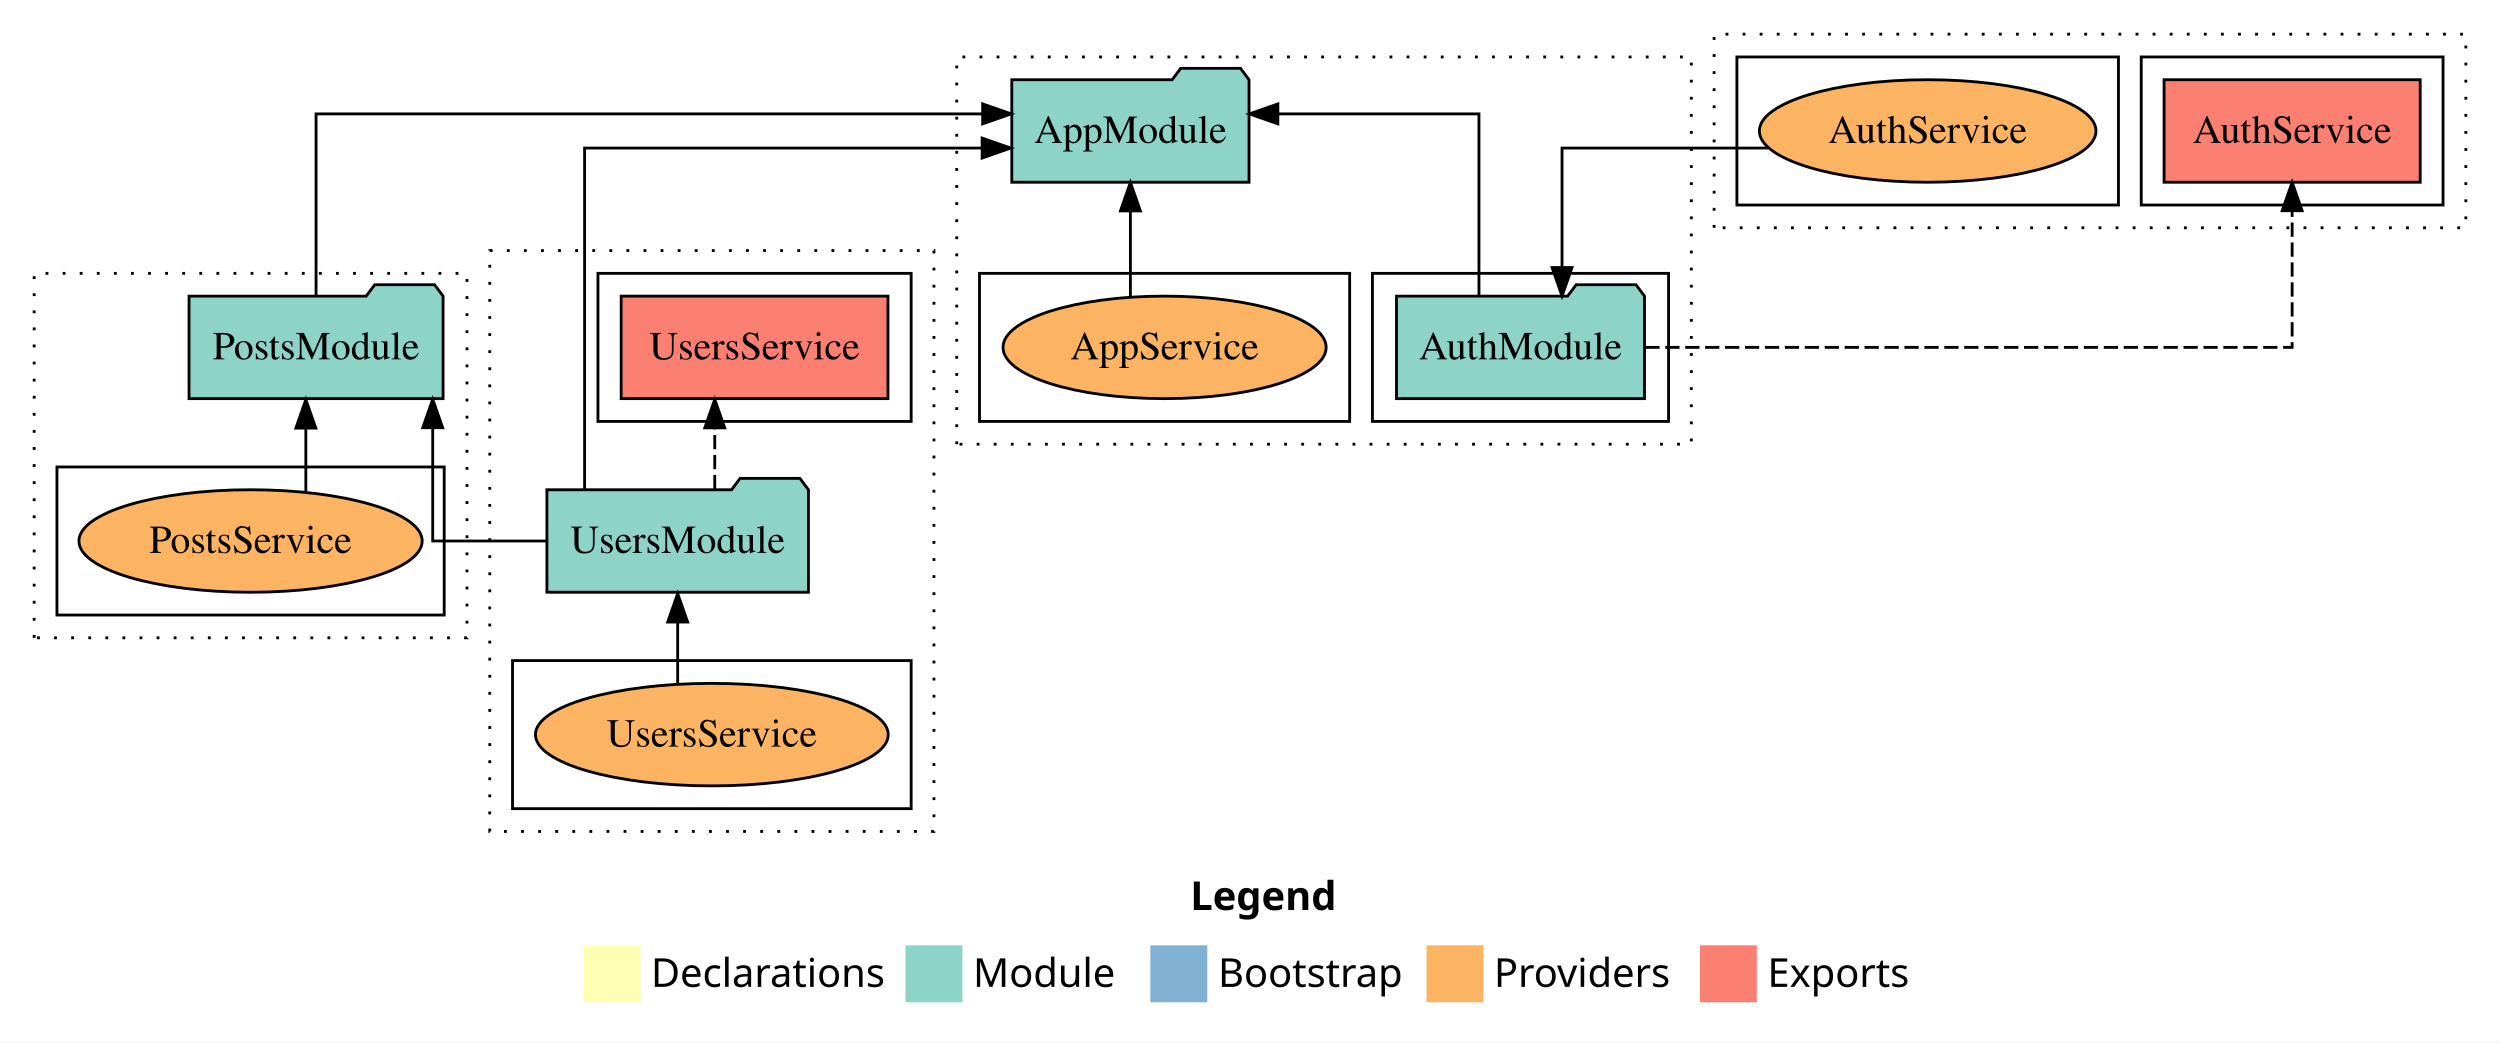
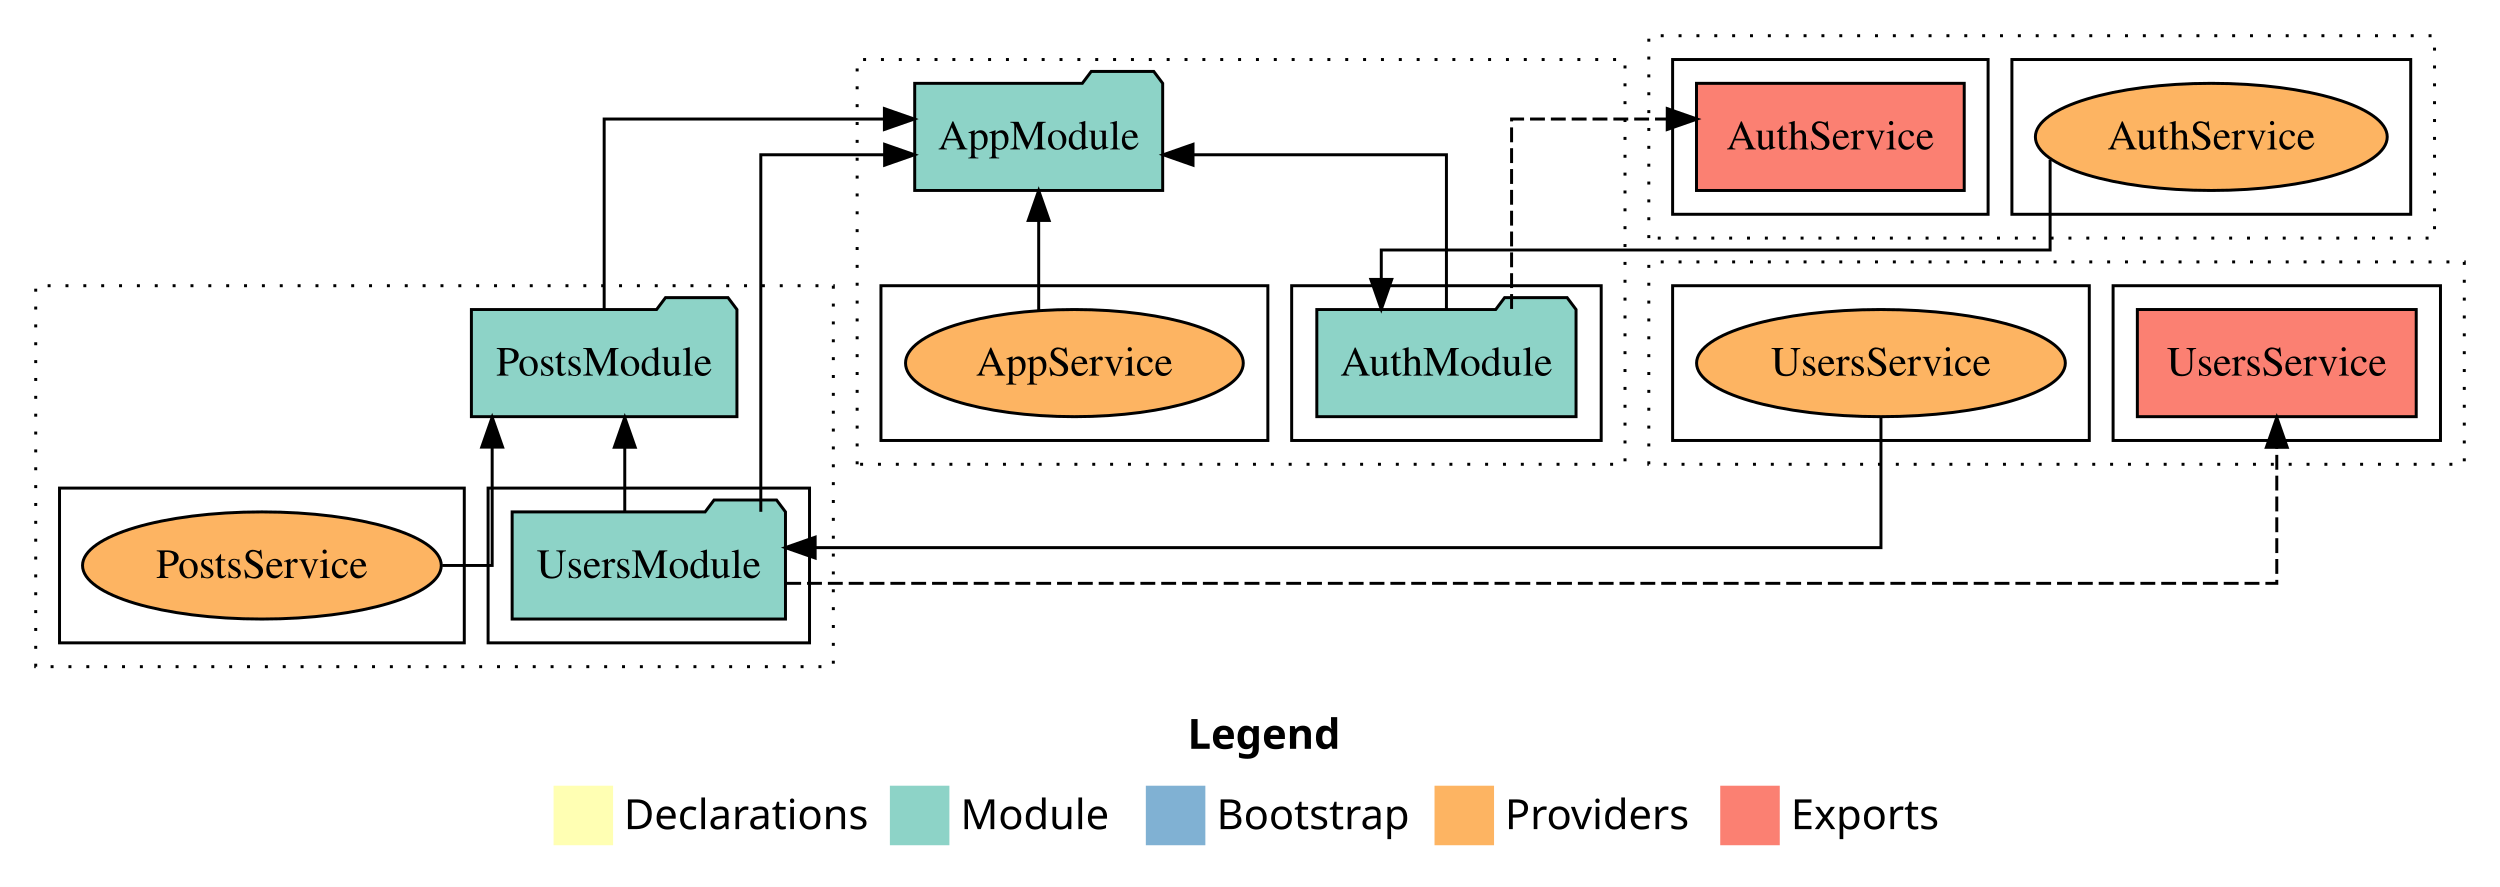
- <svg xmlns="http://www.w3.org/2000/svg" width="878pt" height="366pt" viewBox="0.00 0.00 878.00 366.00">
-   <g id="graph0" class="graph" transform="scale(1 1) rotate(0) translate(4 362)">
-     <polygon fill="white" stroke="transparent" points="-4,4 -4,-362 874,-362 874,4 -4,4" />
-     <text text-anchor="start" x="414.01" y="-42.4" font-family="Times-12" font-weight="bold" font-size="14.00">Legend</text>
-     <polygon fill="#ffffb3" stroke="transparent" points="201,-10 201,-30 221,-30 221,-10 201,-10" />
-     <text text-anchor="start" x="224.63" y="-15.4" font-family="Times-12" font-size="14.00">  Declarations</text>
-     <polygon fill="#8dd3c7" stroke="transparent" points="314,-10 314,-30 334,-30 334,-10 314,-10" />
-     <text text-anchor="start" x="337.73" y="-15.4" font-family="Times-12" font-size="14.00">  Module</text>
-     <polygon fill="#80b1d3" stroke="transparent" points="400,-10 400,-30 420,-30 420,-10 400,-10" />
-     <text text-anchor="start" x="423.78" y="-15.4" font-family="Times-12" font-size="14.00">  Bootstrap</text>
-     <polygon fill="#fdb462" stroke="transparent" points="497,-10 497,-30 517,-30 517,-10 497,-10" />
-     <text text-anchor="start" x="520.67" y="-15.4" font-family="Times-12" font-size="14.00">  Providers</text>
-     <polygon fill="#fb8072" stroke="transparent" points="593,-10 593,-30 613,-30 613,-10 593,-10" />
-     <text text-anchor="start" x="616.73" y="-15.4" font-family="Times-12" font-size="14.00">  Exports</text>
+ <svg xmlns="http://www.w3.org/2000/svg" width="840pt" height="298pt" viewBox="0.00 0.00 840.00 298.00">
+   <g id="graph0" class="graph" transform="scale(1 1) rotate(0) translate(4 294)">
+     <polygon fill="white" stroke="transparent" points="-4,4 -4,-294 836,-294 836,4 -4,4" />
+     <text text-anchor="start" x="395.01" y="-42.4" font-family="Times-12" font-weight="bold" font-size="14.00">Legend</text>
+     <polygon fill="#ffffb3" stroke="transparent" points="182,-10 182,-30 202,-30 202,-10 182,-10" />
+     <text text-anchor="start" x="205.63" y="-15.4" font-family="Times-12" font-size="14.00">  Declarations</text>
+     <polygon fill="#8dd3c7" stroke="transparent" points="295,-10 295,-30 315,-30 315,-10 295,-10" />
+     <text text-anchor="start" x="318.73" y="-15.4" font-family="Times-12" font-size="14.00">  Module</text>
+     <polygon fill="#80b1d3" stroke="transparent" points="381,-10 381,-30 401,-30 401,-10 381,-10" />
+     <text text-anchor="start" x="404.78" y="-15.4" font-family="Times-12" font-size="14.00">  Bootstrap</text>
+     <polygon fill="#fdb462" stroke="transparent" points="478,-10 478,-30 498,-30 498,-10 478,-10" />
+     <text text-anchor="start" x="501.67" y="-15.4" font-family="Times-12" font-size="14.00">  Providers</text>
+     <polygon fill="#fb8072" stroke="transparent" points="574,-10 574,-30 594,-30 594,-10 574,-10" />
+     <text text-anchor="start" x="597.73" y="-15.4" font-family="Times-12" font-size="14.00">  Exports</text>
+     <g id="clust13" class="cluster">
+       <polygon fill="none" stroke="black" stroke-dasharray="1,5" points="8,-70 8,-198 276,-198 276,-70 8,-70" />
+     </g>
+     <g id="clust18" class="cluster">
+       <polygon fill="none" stroke="black" points="16,-78 16,-130 152,-130 152,-78 16,-78" />
+     </g>
+     <g id="clust15" class="cluster">
+       <polygon fill="none" stroke="black" points="160,-78 160,-130 268,-130 268,-78 160,-78" />
+     </g>
+     <g id="clust1" class="cluster">
+       <polygon fill="none" stroke="black" stroke-dasharray="1,5" points="284,-138 284,-274 542,-274 542,-138 284,-138" />
+     </g>
+     <g id="clust3" class="cluster">
+       <polygon fill="none" stroke="black" points="430,-146 430,-198 534,-198 534,-146 430,-146" />
+     </g>
+     <g id="clust6" class="cluster">
+       <polygon fill="none" stroke="black" points="292,-146 292,-198 422,-198 422,-146 292,-146" />
+     </g>
    <g id="clust19" class="cluster">
-       <polygon fill="none" stroke="black" stroke-dasharray="1,5" points="168,-70 168,-274 324,-274 324,-70 168,-70" />
+       <polygon fill="none" stroke="black" stroke-dasharray="1,5" points="550,-138 550,-206 824,-206 824,-138 550,-138" />
    </g>
    <g id="clust22" class="cluster">
-       <polygon fill="none" stroke="black" points="206,-214 206,-266 316,-266 316,-214 206,-214" />
+       <polygon fill="none" stroke="black" points="706,-146 706,-198 816,-198 816,-146 706,-146" />
    </g>
    <g id="clust24" class="cluster">
-       <polygon fill="none" stroke="black" points="176,-78 176,-130 316,-130 316,-78 176,-78" />
-     </g>
-     <g id="clust13" class="cluster">
-       <polygon fill="none" stroke="black" stroke-dasharray="1,5" points="8,-138 8,-266 160,-266 160,-138 8,-138" />
-     </g>
-     <g id="clust18" class="cluster">
-       <polygon fill="none" stroke="black" points="16,-146 16,-198 152,-198 152,-146 16,-146" />
-     </g>
-     <g id="clust1" class="cluster">
-       <polygon fill="none" stroke="black" stroke-dasharray="1,5" points="332,-206 332,-342 590,-342 590,-206 332,-206" />
-     </g>
-     <g id="clust3" class="cluster">
-       <polygon fill="none" stroke="black" points="478,-214 478,-266 582,-266 582,-214 478,-214" />
-     </g>
-     <g id="clust6" class="cluster">
-       <polygon fill="none" stroke="black" points="340,-214 340,-266 470,-266 470,-214 340,-214" />
+       <polygon fill="none" stroke="black" points="558,-146 558,-198 698,-198 698,-146 558,-146" />
    </g>
    <g id="clust7" class="cluster">
-       <polygon fill="none" stroke="black" stroke-dasharray="1,5" points="598,-282 598,-350 862,-350 862,-282 598,-282" />
+       <polygon fill="none" stroke="black" stroke-dasharray="1,5" points="550,-214 550,-282 814,-282 814,-214 550,-214" />
+     </g>
+     <g id="clust12" class="cluster">
+       <polygon fill="none" stroke="black" points="672,-222 672,-274 806,-274 806,-222 672,-222" />
    </g>
    <g id="clust10" class="cluster">
-       <polygon fill="none" stroke="black" points="748,-290 748,-342 854,-342 854,-290 748,-290" />
-     </g>
-     <g id="clust12" class="cluster">
-       <polygon fill="none" stroke="black" points="606,-290 606,-342 740,-342 740,-290 606,-290" />
+       <polygon fill="none" stroke="black" points="558,-222 558,-274 664,-274 664,-222 558,-222" />
    </g>
    <g id="node1" class="node">
-       <polygon fill="#8dd3c7" stroke="black" points="573.55,-258 570.55,-262 549.55,-262 546.55,-258 486.45,-258 486.45,-222 573.55,-222 573.55,-258" />
-       <text text-anchor="middle" x="530" y="-235.8" font-family="Times,serif" font-size="14.00">AuthModule</text>
+       <polygon fill="#8dd3c7" stroke="black" points="525.55,-190 522.55,-194 501.55,-194 498.55,-190 438.45,-190 438.45,-154 525.55,-154 525.55,-190" />
+       <text text-anchor="middle" x="482" y="-167.8" font-family="Times,serif" font-size="14.00">AuthModule</text>
    </g>
    <g id="node4" class="node">
-       <polygon fill="#8dd3c7" stroke="black" points="434.66,-334 431.66,-338 410.66,-338 407.66,-334 351.34,-334 351.34,-298 434.66,-298 434.66,-334" />
-       <text text-anchor="middle" x="393" y="-311.8" font-family="Times,serif" font-size="14.00">AppModule</text>
+       <polygon fill="#8dd3c7" stroke="black" points="386.66,-266 383.66,-270 362.66,-270 359.66,-266 303.34,-266 303.34,-230 386.66,-230 386.66,-266" />
+       <text text-anchor="middle" x="345" y="-243.8" font-family="Times,serif" font-size="14.00">AppModule</text>
    </g>
    <g id="edge1" class="edge">
-       <path fill="none" stroke="black" d="M515.41,-258.2C515.41,-282.36 515.41,-322 515.41,-322 515.41,-322 444.78,-322 444.78,-322" />
-       <polygon fill="black" stroke="black" points="444.78,-318.5 434.78,-322 444.78,-325.5 444.78,-318.5" />
+       <path fill="none" stroke="black" d="M482,-190.03C482,-210.77 482,-242 482,-242 482,-242 396.85,-242 396.85,-242" />
+       <polygon fill="black" stroke="black" points="396.85,-238.5 386.85,-242 396.85,-245.5 396.85,-238.5" />
    </g>
    <g id="node6" class="node">
-       <polygon fill="#fb8072" stroke="black" points="845.98,-334 756.02,-334 756.02,-298 845.98,-298 845.98,-334" />
-       <text text-anchor="middle" x="801" y="-311.8" font-family="Times,serif" font-size="14.00">AuthService </text>
+       <polygon fill="#fb8072" stroke="black" points="655.98,-266 566.02,-266 566.02,-230 655.98,-230 655.98,-266" />
+       <text text-anchor="middle" x="611" y="-243.8" font-family="Times,serif" font-size="14.00">AuthService </text>
    </g>
    <g id="edge5" class="edge">
-       <path fill="none" stroke="black" stroke-dasharray="5,2" d="M573.84,-240C650.54,-240 801,-240 801,-240 801,-240 801,-287.99 801,-287.99" />
-       <polygon fill="black" stroke="black" points="797.5,-287.99 801,-297.99 804.5,-287.99 797.5,-287.99" />
+       <path fill="none" stroke="black" stroke-dasharray="5,2" d="M503.89,-190.2C503.89,-214.36 503.89,-254 503.89,-254 503.89,-254 556.19,-254 556.19,-254" />
+       <polygon fill="black" stroke="black" points="556.2,-257.5 566.19,-254 556.19,-250.5 556.2,-257.5" />
    </g>
    <g id="node2" class="node">
-       <polygon fill="#8dd3c7" stroke="black" points="151.61,-258 148.61,-262 127.61,-262 124.61,-258 62.39,-258 62.39,-222 151.61,-222 151.61,-258" />
-       <text text-anchor="middle" x="107" y="-235.8" font-family="Times,serif" font-size="14.00">PostsModule</text>
+       <polygon fill="#8dd3c7" stroke="black" points="243.61,-190 240.61,-194 219.61,-194 216.61,-190 154.39,-190 154.39,-154 243.61,-154 243.61,-190" />
+       <text text-anchor="middle" x="199" y="-167.8" font-family="Times,serif" font-size="14.00">PostsModule</text>
    </g>
    <g id="edge2" class="edge">
-       <path fill="none" stroke="black" d="M107,-258.2C107,-282.36 107,-322 107,-322 107,-322 341.11,-322 341.11,-322" />
-       <polygon fill="black" stroke="black" points="341.11,-325.5 351.11,-322 341.11,-318.5 341.11,-325.5" />
+       <path fill="none" stroke="black" d="M199,-190.2C199,-214.36 199,-254 199,-254 199,-254 293.16,-254 293.16,-254" />
+       <polygon fill="black" stroke="black" points="293.16,-257.5 303.16,-254 293.16,-250.5 293.16,-257.5" />
    </g>
    <g id="node3" class="node">
-       <polygon fill="#8dd3c7" stroke="black" points="279.92,-190 276.92,-194 255.92,-194 252.92,-190 188.08,-190 188.08,-154 279.92,-154 279.92,-190" />
-       <text text-anchor="middle" x="234" y="-167.8" font-family="Times,serif" font-size="14.00">UsersModule</text>
+       <polygon fill="#8dd3c7" stroke="black" points="259.92,-122 256.92,-126 235.92,-126 232.92,-122 168.08,-122 168.08,-86 259.92,-86 259.92,-122" />
+       <text text-anchor="middle" x="214" y="-99.8" font-family="Times,serif" font-size="14.00">UsersModule</text>
    </g>
    <g id="edge7" class="edge">
-       <path fill="none" stroke="black" d="M188.21,-172C167.67,-172 147.97,-172 147.97,-172 147.97,-172 147.97,-211.78 147.97,-211.78" />
-       <polygon fill="black" stroke="black" points="144.47,-211.78 147.97,-221.78 151.47,-211.78 144.47,-211.78" />
+       <path fill="none" stroke="black" d="M205.92,-122.22C205.92,-122.22 205.92,-143.73 205.92,-143.73" />
+       <polygon fill="black" stroke="black" points="202.42,-143.73 205.92,-153.73 209.42,-143.73 202.42,-143.73" />
    </g>
    <g id="edge3" class="edge">
-       <path fill="none" stroke="black" d="M201.31,-190.04C201.31,-227.45 201.31,-310 201.31,-310 201.31,-310 340.93,-310 340.93,-310" />
-       <polygon fill="black" stroke="black" points="340.93,-313.5 350.93,-310 340.93,-306.5 340.93,-313.5" />
+       <path fill="none" stroke="black" d="M251.63,-122.04C251.63,-159.45 251.63,-242 251.63,-242 251.63,-242 293.23,-242 293.23,-242" />
+       <polygon fill="black" stroke="black" points="293.23,-245.5 303.23,-242 293.23,-238.5 293.23,-245.5" />
    </g>
    <g id="node9" class="node">
-       <polygon fill="#fb8072" stroke="black" points="307.85,-258 214.15,-258 214.15,-222 307.85,-222 307.85,-258" />
-       <text text-anchor="middle" x="261" y="-235.8" font-family="Times,serif" font-size="14.00">UsersService </text>
+       <polygon fill="#fb8072" stroke="black" points="807.85,-190 714.15,-190 714.15,-154 807.85,-154 807.85,-190" />
+       <text text-anchor="middle" x="761" y="-167.8" font-family="Times,serif" font-size="14.00">UsersService </text>
    </g>
    <g id="edge9" class="edge">
-       <path fill="none" stroke="black" stroke-dasharray="5,2" d="M247.02,-190.22C247.02,-190.22 247.02,-211.73 247.02,-211.73" />
-       <polygon fill="black" stroke="black" points="243.52,-211.73 247.02,-221.73 250.52,-211.73 243.52,-211.73" />
+       <path fill="none" stroke="black" stroke-dasharray="5,2" d="M260.17,-98C392.04,-98 761,-98 761,-98 761,-98 761,-143.71 761,-143.71" />
+       <polygon fill="black" stroke="black" points="757.5,-143.71 761,-153.71 764.5,-143.71 757.5,-143.71" />
    </g>
    <g id="node5" class="node">
-       <ellipse fill="#fdb462" stroke="black" cx="405" cy="-240" rx="56.74" ry="18" />
-       <text text-anchor="middle" x="405" y="-235.8" font-family="Times,serif" font-size="14.00">AppService</text>
+       <ellipse fill="#fdb462" stroke="black" cx="357" cy="-172" rx="56.74" ry="18" />
+       <text text-anchor="middle" x="357" y="-167.8" font-family="Times,serif" font-size="14.00">AppService</text>
    </g>
    <g id="edge4" class="edge">
-       <path fill="none" stroke="black" d="M393,-257.63C393,-257.63 393,-287.94 393,-287.94" />
-       <polygon fill="black" stroke="black" points="389.5,-287.94 393,-297.94 396.5,-287.94 389.5,-287.94" />
+       <path fill="none" stroke="black" d="M345,-189.63C345,-189.63 345,-219.94 345,-219.94" />
+       <polygon fill="black" stroke="black" points="341.5,-219.94 345,-229.94 348.5,-219.94 341.5,-219.94" />
    </g>
    <g id="node7" class="node">
-       <ellipse fill="#fdb462" stroke="black" cx="673" cy="-316" rx="59.11" ry="18" />
-       <text text-anchor="middle" x="673" y="-311.8" font-family="Times,serif" font-size="14.00">AuthService</text>
+       <ellipse fill="#fdb462" stroke="black" cx="739" cy="-248" rx="59.11" ry="18" />
+       <text text-anchor="middle" x="739" y="-243.8" font-family="Times,serif" font-size="14.00">AuthService</text>
    </g>
    <g id="edge6" class="edge">
-       <path fill="none" stroke="black" d="M617.05,-310C582.45,-310 544.59,-310 544.59,-310 544.59,-310 544.59,-268.03 544.59,-268.03" />
-       <polygon fill="black" stroke="black" points="548.09,-268.03 544.59,-258.03 541.09,-268.03 548.09,-268.03" />
+       <path fill="none" stroke="black" d="M684.84,-240.31C684.84,-229.21 684.84,-210 684.84,-210 684.84,-210 460.11,-210 460.11,-210 460.11,-210 460.11,-200.11 460.11,-200.11" />
+       <polygon fill="black" stroke="black" points="463.61,-200.11 460.11,-190.11 456.61,-200.11 463.61,-200.11" />
    </g>
    <g id="node8" class="node">
-       <ellipse fill="#fdb462" stroke="black" cx="84" cy="-172" rx="60.27" ry="18" />
-       <text text-anchor="middle" x="84" y="-167.8" font-family="Times,serif" font-size="14.00">PostsService</text>
+       <ellipse fill="#fdb462" stroke="black" cx="84" cy="-104" rx="60.27" ry="18" />
+       <text text-anchor="middle" x="84" y="-99.8" font-family="Times,serif" font-size="14.00">PostsService</text>
    </g>
    <g id="edge8" class="edge">
-       <path fill="none" stroke="black" d="M103.41,-189.16C103.41,-189.16 103.41,-211.65 103.41,-211.65" />
-       <polygon fill="black" stroke="black" points="99.91,-211.65 103.41,-221.65 106.91,-211.65 99.91,-211.65" />
+       <path fill="none" stroke="black" d="M144.58,-104C154.37,-104 161.37,-104 161.37,-104 161.37,-104 161.37,-143.78 161.37,-143.78" />
+       <polygon fill="black" stroke="black" points="157.87,-143.78 161.37,-153.78 164.87,-143.78 157.87,-143.78" />
    </g>
    <g id="node10" class="node">
-       <ellipse fill="#fdb462" stroke="black" cx="246" cy="-104" rx="61.95" ry="18" />
-       <text text-anchor="middle" x="246" y="-99.8" font-family="Times,serif" font-size="14.00">UsersService</text>
+       <ellipse fill="#fdb462" stroke="black" cx="628" cy="-172" rx="61.95" ry="18" />
+       <text text-anchor="middle" x="628" y="-167.8" font-family="Times,serif" font-size="14.00">UsersService</text>
    </g>
    <g id="edge10" class="edge">
-       <path fill="none" stroke="black" d="M234,-121.87C234,-121.87 234,-143.54 234,-143.54" />
-       <polygon fill="black" stroke="black" points="230.5,-143.54 234,-153.54 237.5,-143.54 230.5,-143.54" />
+       <path fill="none" stroke="black" d="M628,-153.73C628,-135.44 628,-110 628,-110 628,-110 269.89,-110 269.89,-110" />
+       <polygon fill="black" stroke="black" points="269.89,-106.5 259.89,-110 269.89,-113.5 269.89,-106.5" />
    </g>
  </g>
</svg>
